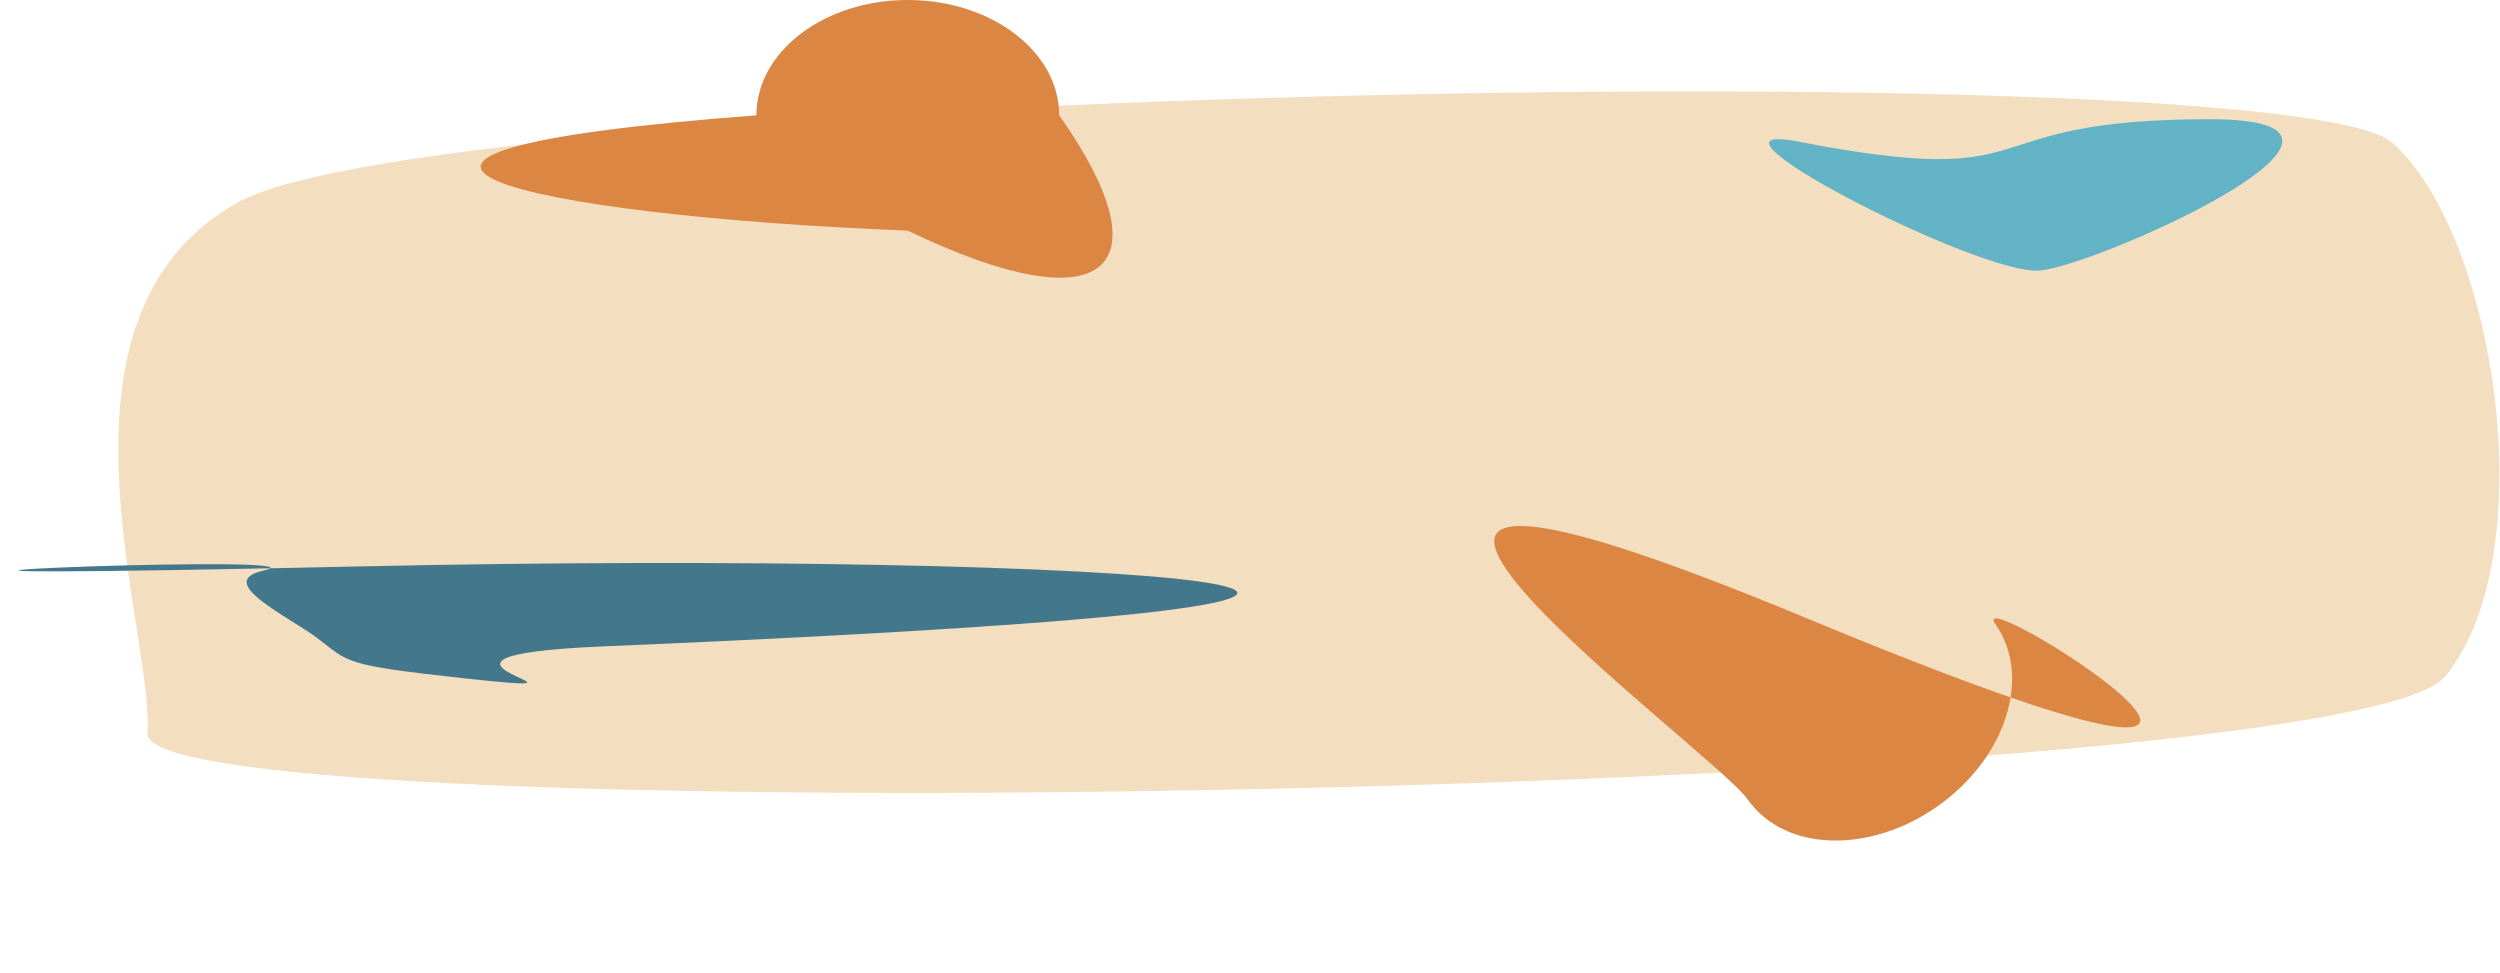
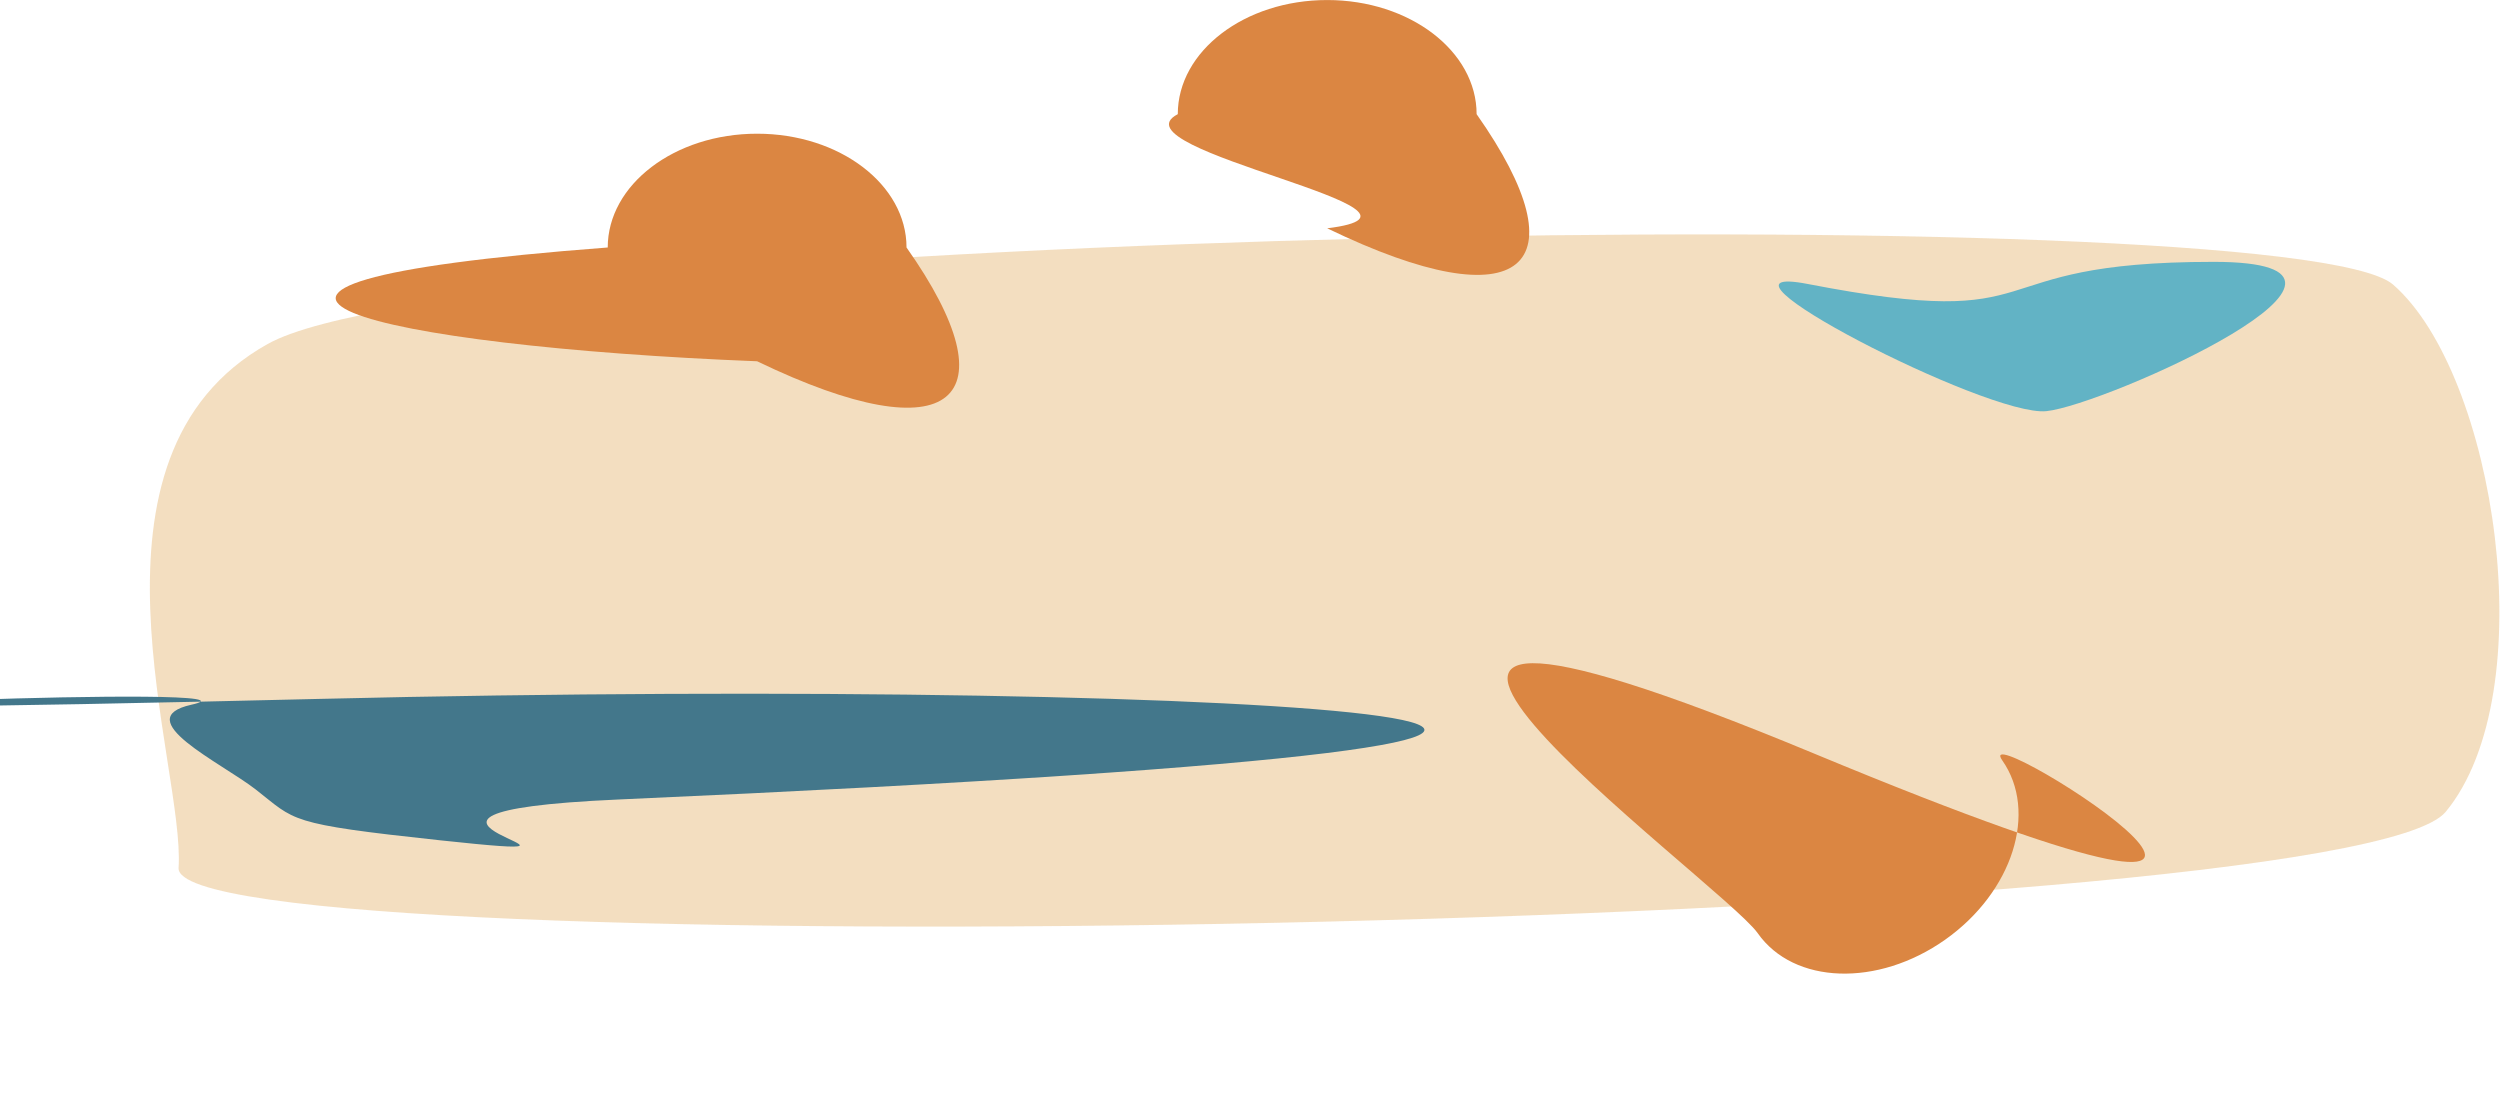
- <svg xmlns="http://www.w3.org/2000/svg" width="2908" height="1131" viewBox="0 0 2908 1131" fill="none">
-   <path d="M276.5 235.5C513.5 103 2661 60 2782 165.5C2903 271 2960 646.5 2844 787C2728 927.5 163.5 973.5 171.5 853C179.5 732.5 39.5 368 276.5 235.5Z" fill="#DA9A42" fill-opacity="0.33" />
-   <path d="M314.398 661.039C347.039 660.389 382.913 659.638 422.261 658.776C1306.35 639.407 2046.58 695.357 702.555 751.842C423.042 763.589 745.705 811.509 539.679 788.966C397.847 773.447 406.87 770.83 368.538 741.853C336.03 717.279 248.201 676.652 306.299 663.788C310.995 662.748 313.604 661.836 314.398 661.039C329.968 645.418 -352.36 674.312 314.398 661.039Z" fill="#43778B" />
-   <path d="M2570.32 138.671C2820.16 138.671 2442.67 307.671 2373.21 314.671C2303.75 321.671 1947.28 136.737 2092.07 164.775C2391.05 222.671 2280.29 138.671 2570.32 138.671Z" fill="#62B3C5" />
-   <path d="M1232.05 134.128C1358.27 312.961 1288.15 380.254 1055.95 268.257C609.955 250.719 291.827 178.634 879.837 134.128C879.837 60.051 958.683 0 1055.95 0C1153.21 0 1232.05 60.051 1232.05 134.128Z" fill="#DB8642" />
-   <path d="M2321.2 726.237C2363.68 786.734 2333.6 881.39 2254.01 937.656C2174.41 993.923 2075.45 990.493 2032.96 929.996C1990.47 869.499 1350.71 407.346 2100.15 718.577C2849.59 1029.81 2278.71 665.74 2321.2 726.237Z" fill="#DB8642" />
+ <svg xmlns="http://www.w3.org/2000/svg" width="2947" height="1301" viewBox="0 0 2947 1301" fill="none">
+   <path d="M315.501 405.5C552.501 273 2700 230 2821 335.5C2942 441 2999 816.5 2883 957C2767 1097.5 202.501 1143.5 210.501 1023C218.501 902.5 78.501 538 315.501 405.5Z" fill="#DA9A42" fill-opacity="0.33" />
+   <path d="M236.378 827.123C278.327 826.191 324.434 825.119 375.006 823.894C1511.31 796.369 2458.71 865.889 729.762 942.415C370.198 958.33 781.862 1018.82 518.56 990.525C337.299 971.05 349.03 967.666 301.416 930.616C261.036 899.194 150.511 847.349 225.825 830.674C231.913 829.326 235.314 828.147 236.378 827.123C257.236 807.039 -620.522 846.169 236.378 827.123Z" fill="#43778B" />
+   <path d="M2609.32 308.671C2859.16 308.671 2481.67 477.671 2412.21 484.671C2342.75 491.671 1986.28 306.737 2131.07 334.775C2430.05 392.671 2319.29 308.671 2609.32 308.671Z" fill="#62B3C5" />
+   <path d="M1068.61 291.739C1194.83 470.572 1124.71 537.865 892.501 425.868C446.51 408.33 128.382 336.245 716.391 291.739C716.391 217.662 795.238 157.611 892.501 157.611C989.763 157.611 1068.61 217.662 1068.61 291.739Z" fill="#DB8642" />
+   <path d="M1740.63 134.586C1866.86 313.972 1796.73 381.474 1564.5 269.13C1731.34 248.469 1307.35 176.691 1388.37 134.586C1388.37 60.279 1467.23 0.042 1564.5 0.042C1661.77 0.042 1740.63 60.279 1740.63 134.586Z" fill="#DB8642" />
+   <path d="M2360.2 896.237C2402.68 956.734 2372.6 1051.39 2293.01 1107.66C2213.41 1163.92 2114.45 1160.49 2071.96 1100C2029.47 1039.5 1389.71 577.346 2139.15 888.577C2888.59 1199.81 2317.71 835.74 2360.2 896.237Z" fill="#DB8642" />
</svg>
